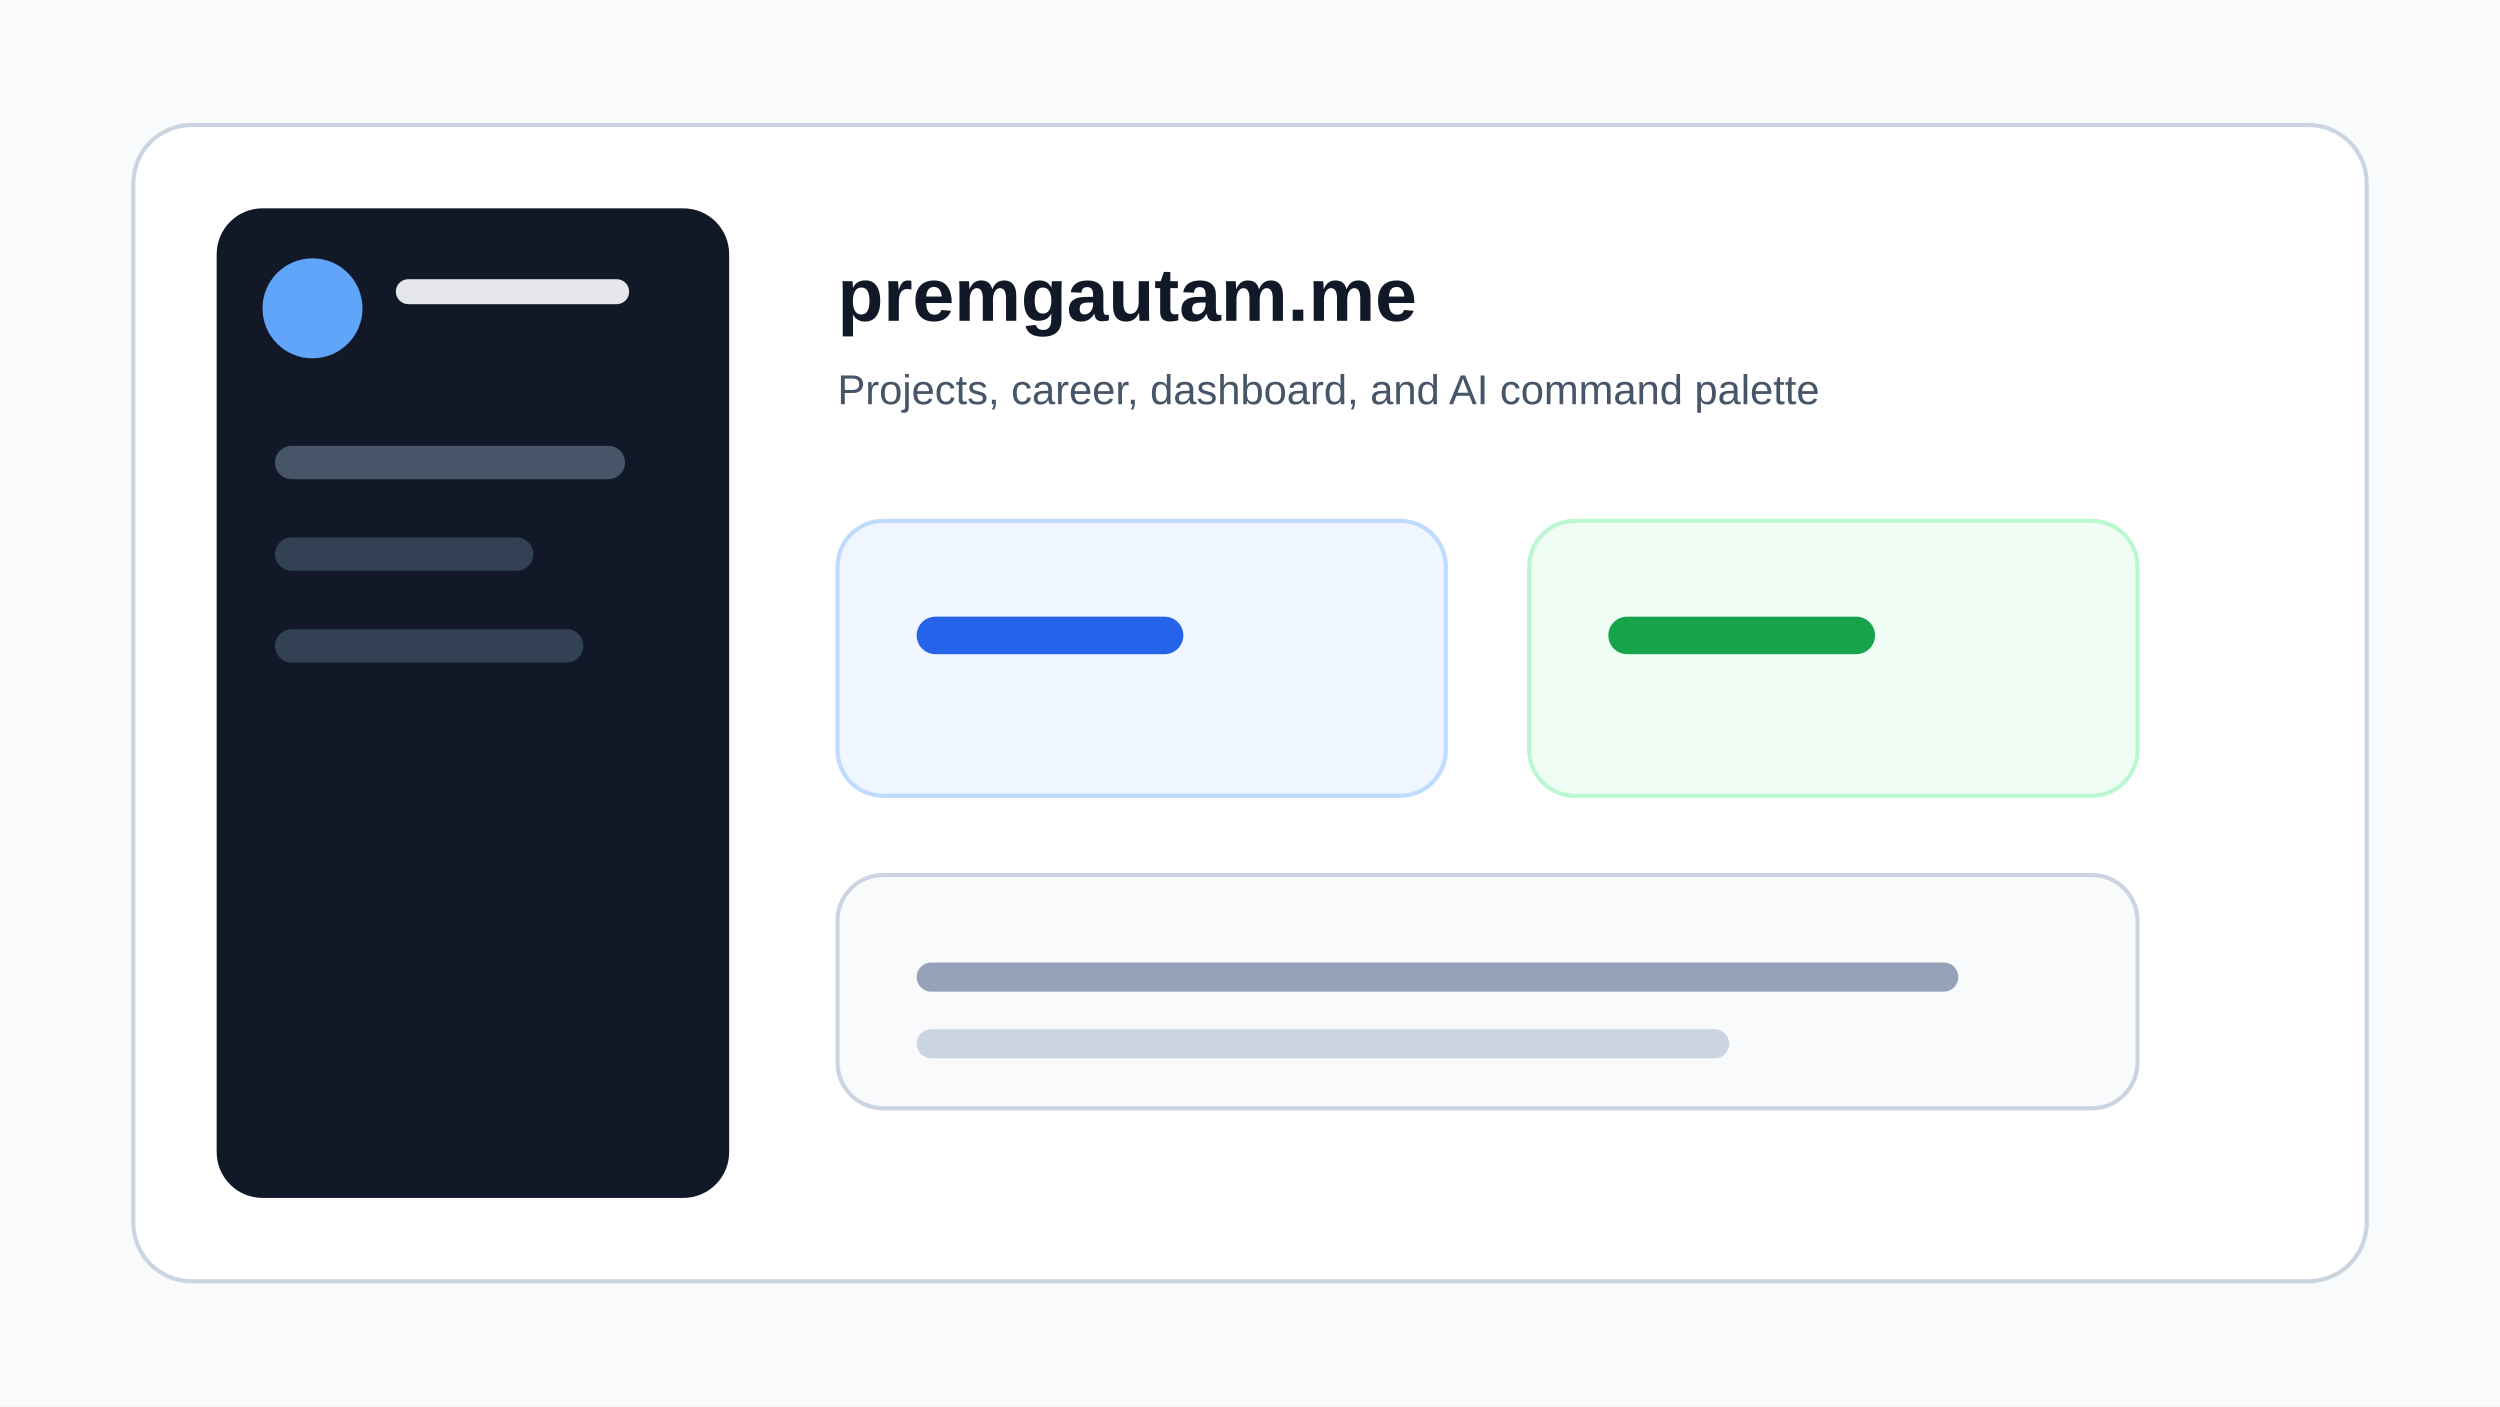
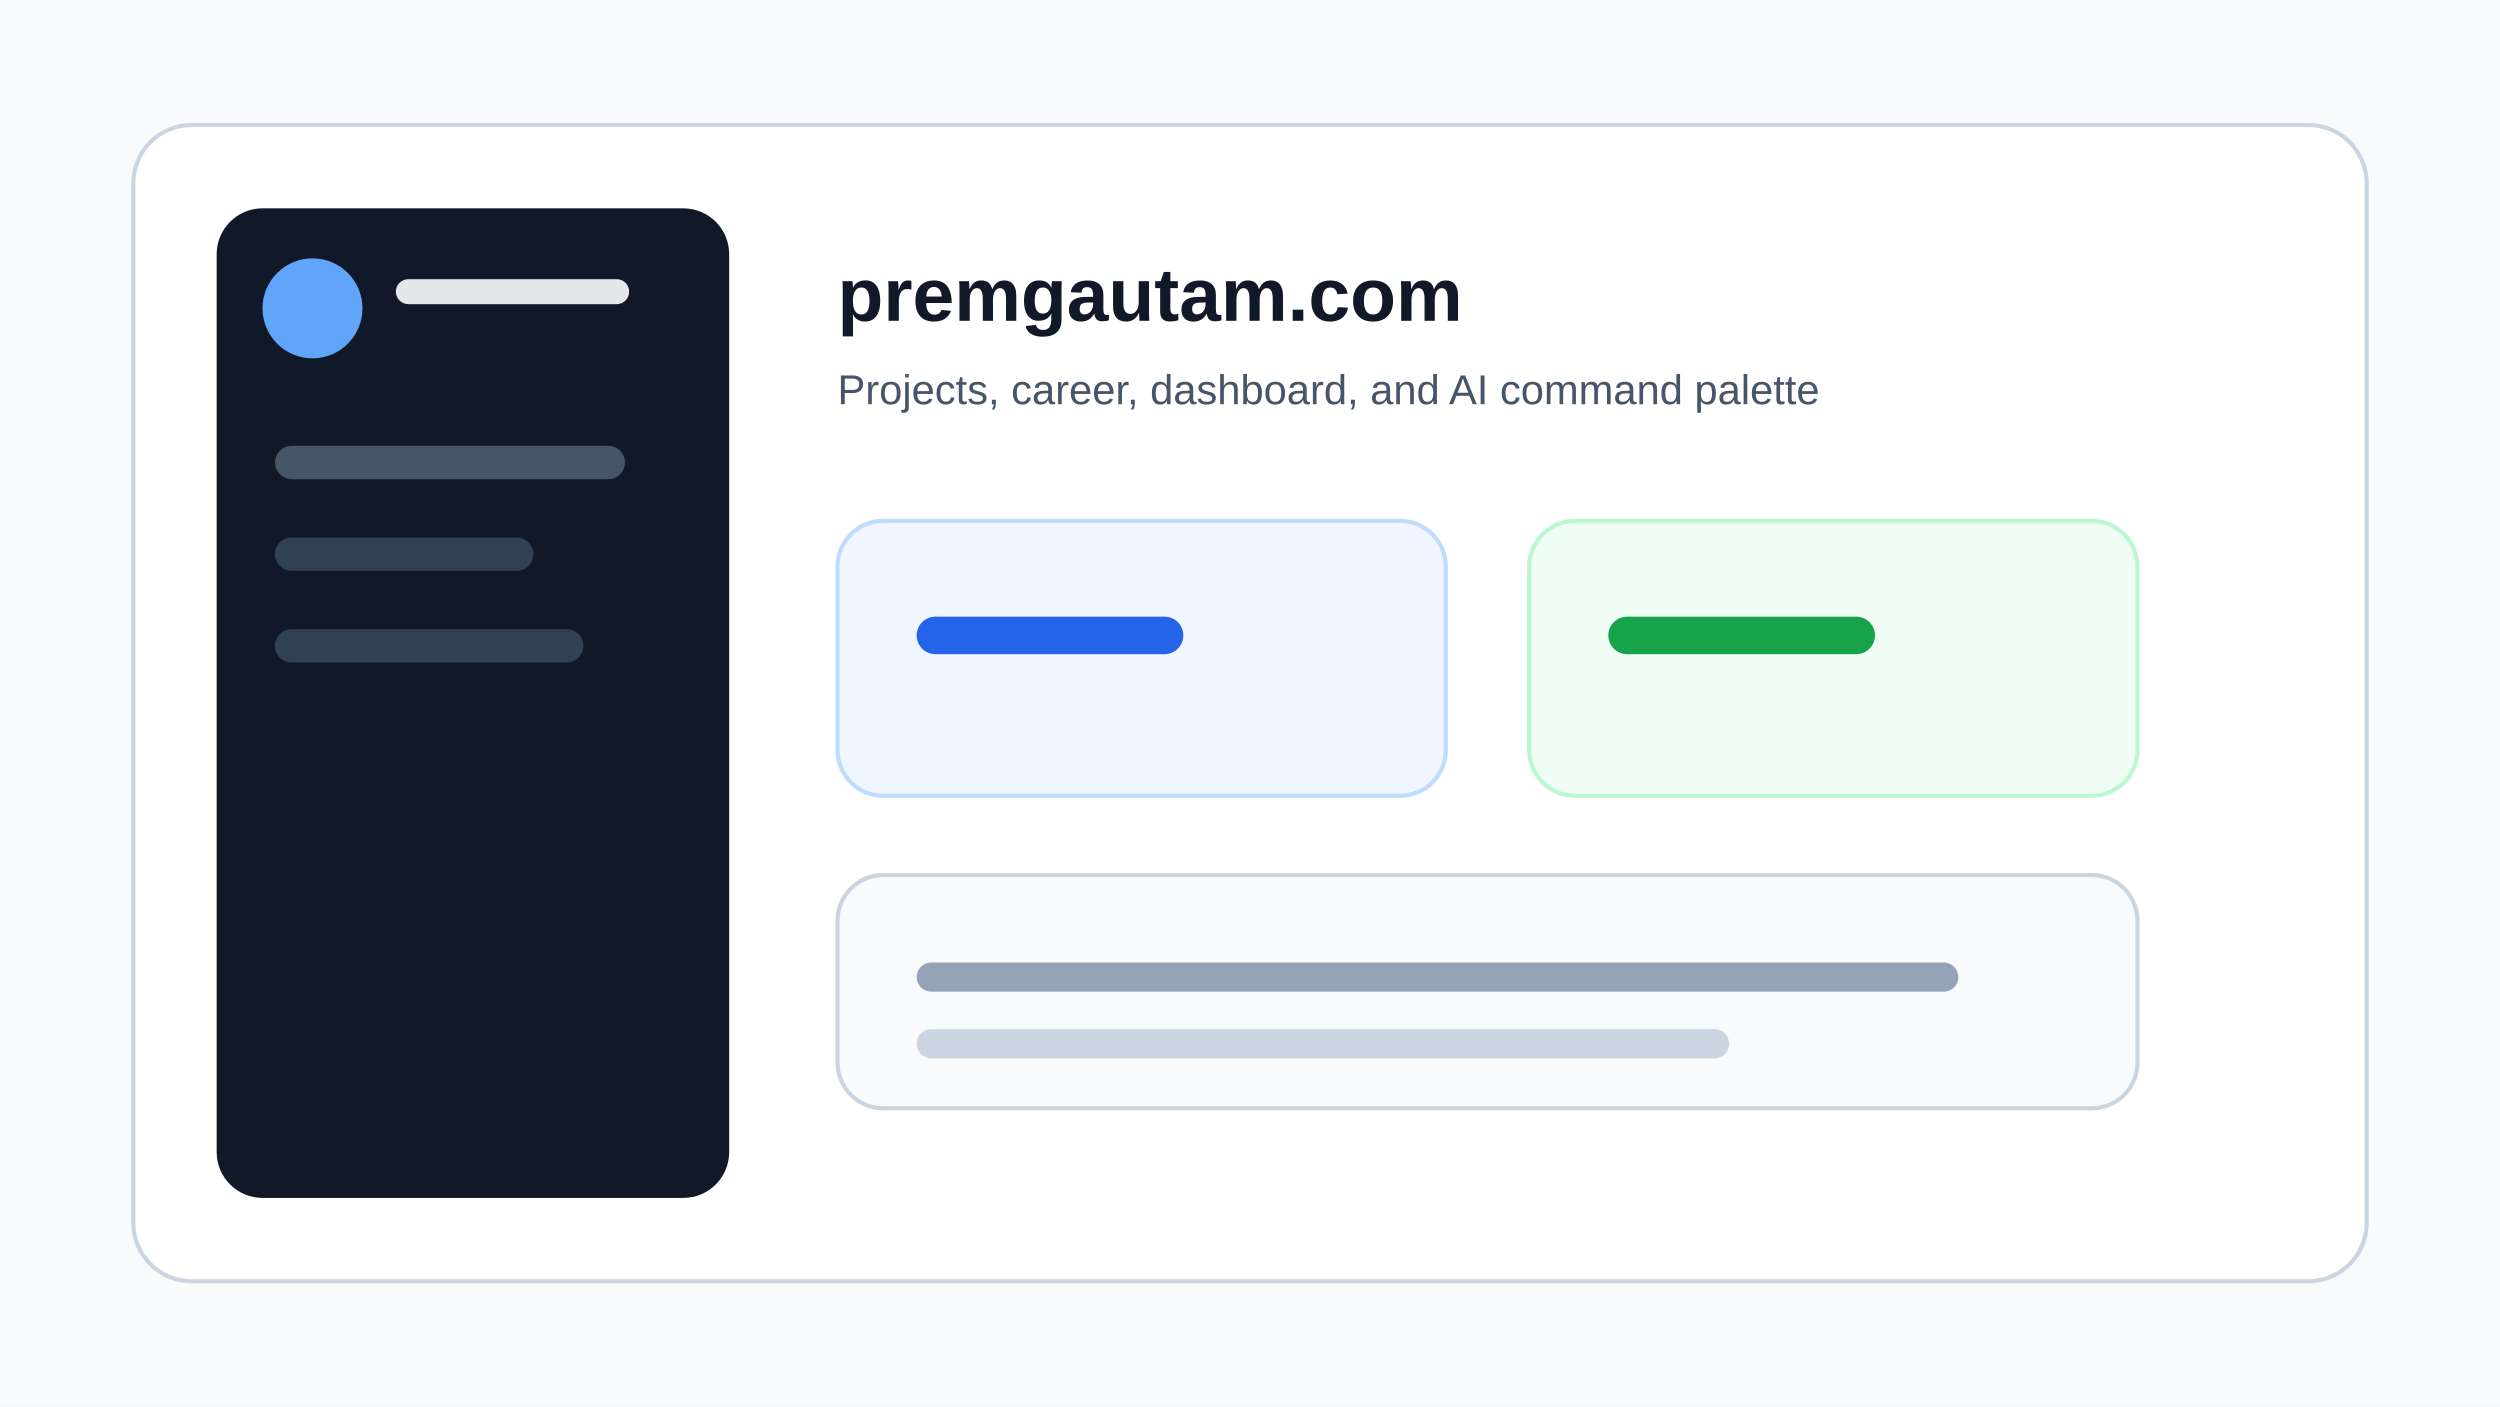
<svg xmlns="http://www.w3.org/2000/svg" width="1200" height="675" viewBox="0 0 1200 675" fill="none">
  <rect width="1200" height="675" fill="#f8fafc" />
  <rect x="64" y="60" width="1072" height="555" rx="28" fill="#ffffff" stroke="#cbd5e1" stroke-width="2" />
  <rect x="104" y="100" width="246" height="475" rx="22" fill="#111827" />
  <circle cx="150" cy="148" r="24" fill="#60a5fa" />
  <rect x="190" y="134" width="112" height="12" rx="6" fill="#e5e7eb" />
  <rect x="132" y="214" width="168" height="16" rx="8" fill="#475569" />
  <rect x="132" y="258" width="124" height="16" rx="8" fill="#334155" />
  <rect x="132" y="302" width="148" height="16" rx="8" fill="#334155" />
-   <text x="402" y="154" fill="#111827" font-family="Arial, sans-serif" font-size="36" font-weight="700">premgautam.me</text>
+   <text x="402" y="154" fill="#111827" font-family="Arial, sans-serif" font-size="36" font-weight="700">premgautam.com</text>
  <text x="402" y="194" fill="#475569" font-family="Arial, sans-serif" font-size="20">Projects, career, dashboard, and AI command palette</text>
  <rect x="402" y="250" width="292" height="132" rx="22" fill="#eff6ff" stroke="#bfdbfe" stroke-width="2" />
  <rect x="734" y="250" width="292" height="132" rx="22" fill="#f0fdf4" stroke="#bbf7d0" stroke-width="2" />
  <rect x="402" y="420" width="624" height="112" rx="22" fill="#f8fafc" stroke="#cbd5e1" stroke-width="2" />
  <rect x="440" y="296" width="128" height="18" rx="9" fill="#2563eb" />
  <rect x="772" y="296" width="128" height="18" rx="9" fill="#16a34a" />
  <rect x="440" y="462" width="500" height="14" rx="7" fill="#94a3b8" />
  <rect x="440" y="494" width="390" height="14" rx="7" fill="#cbd5e1" />
</svg>
